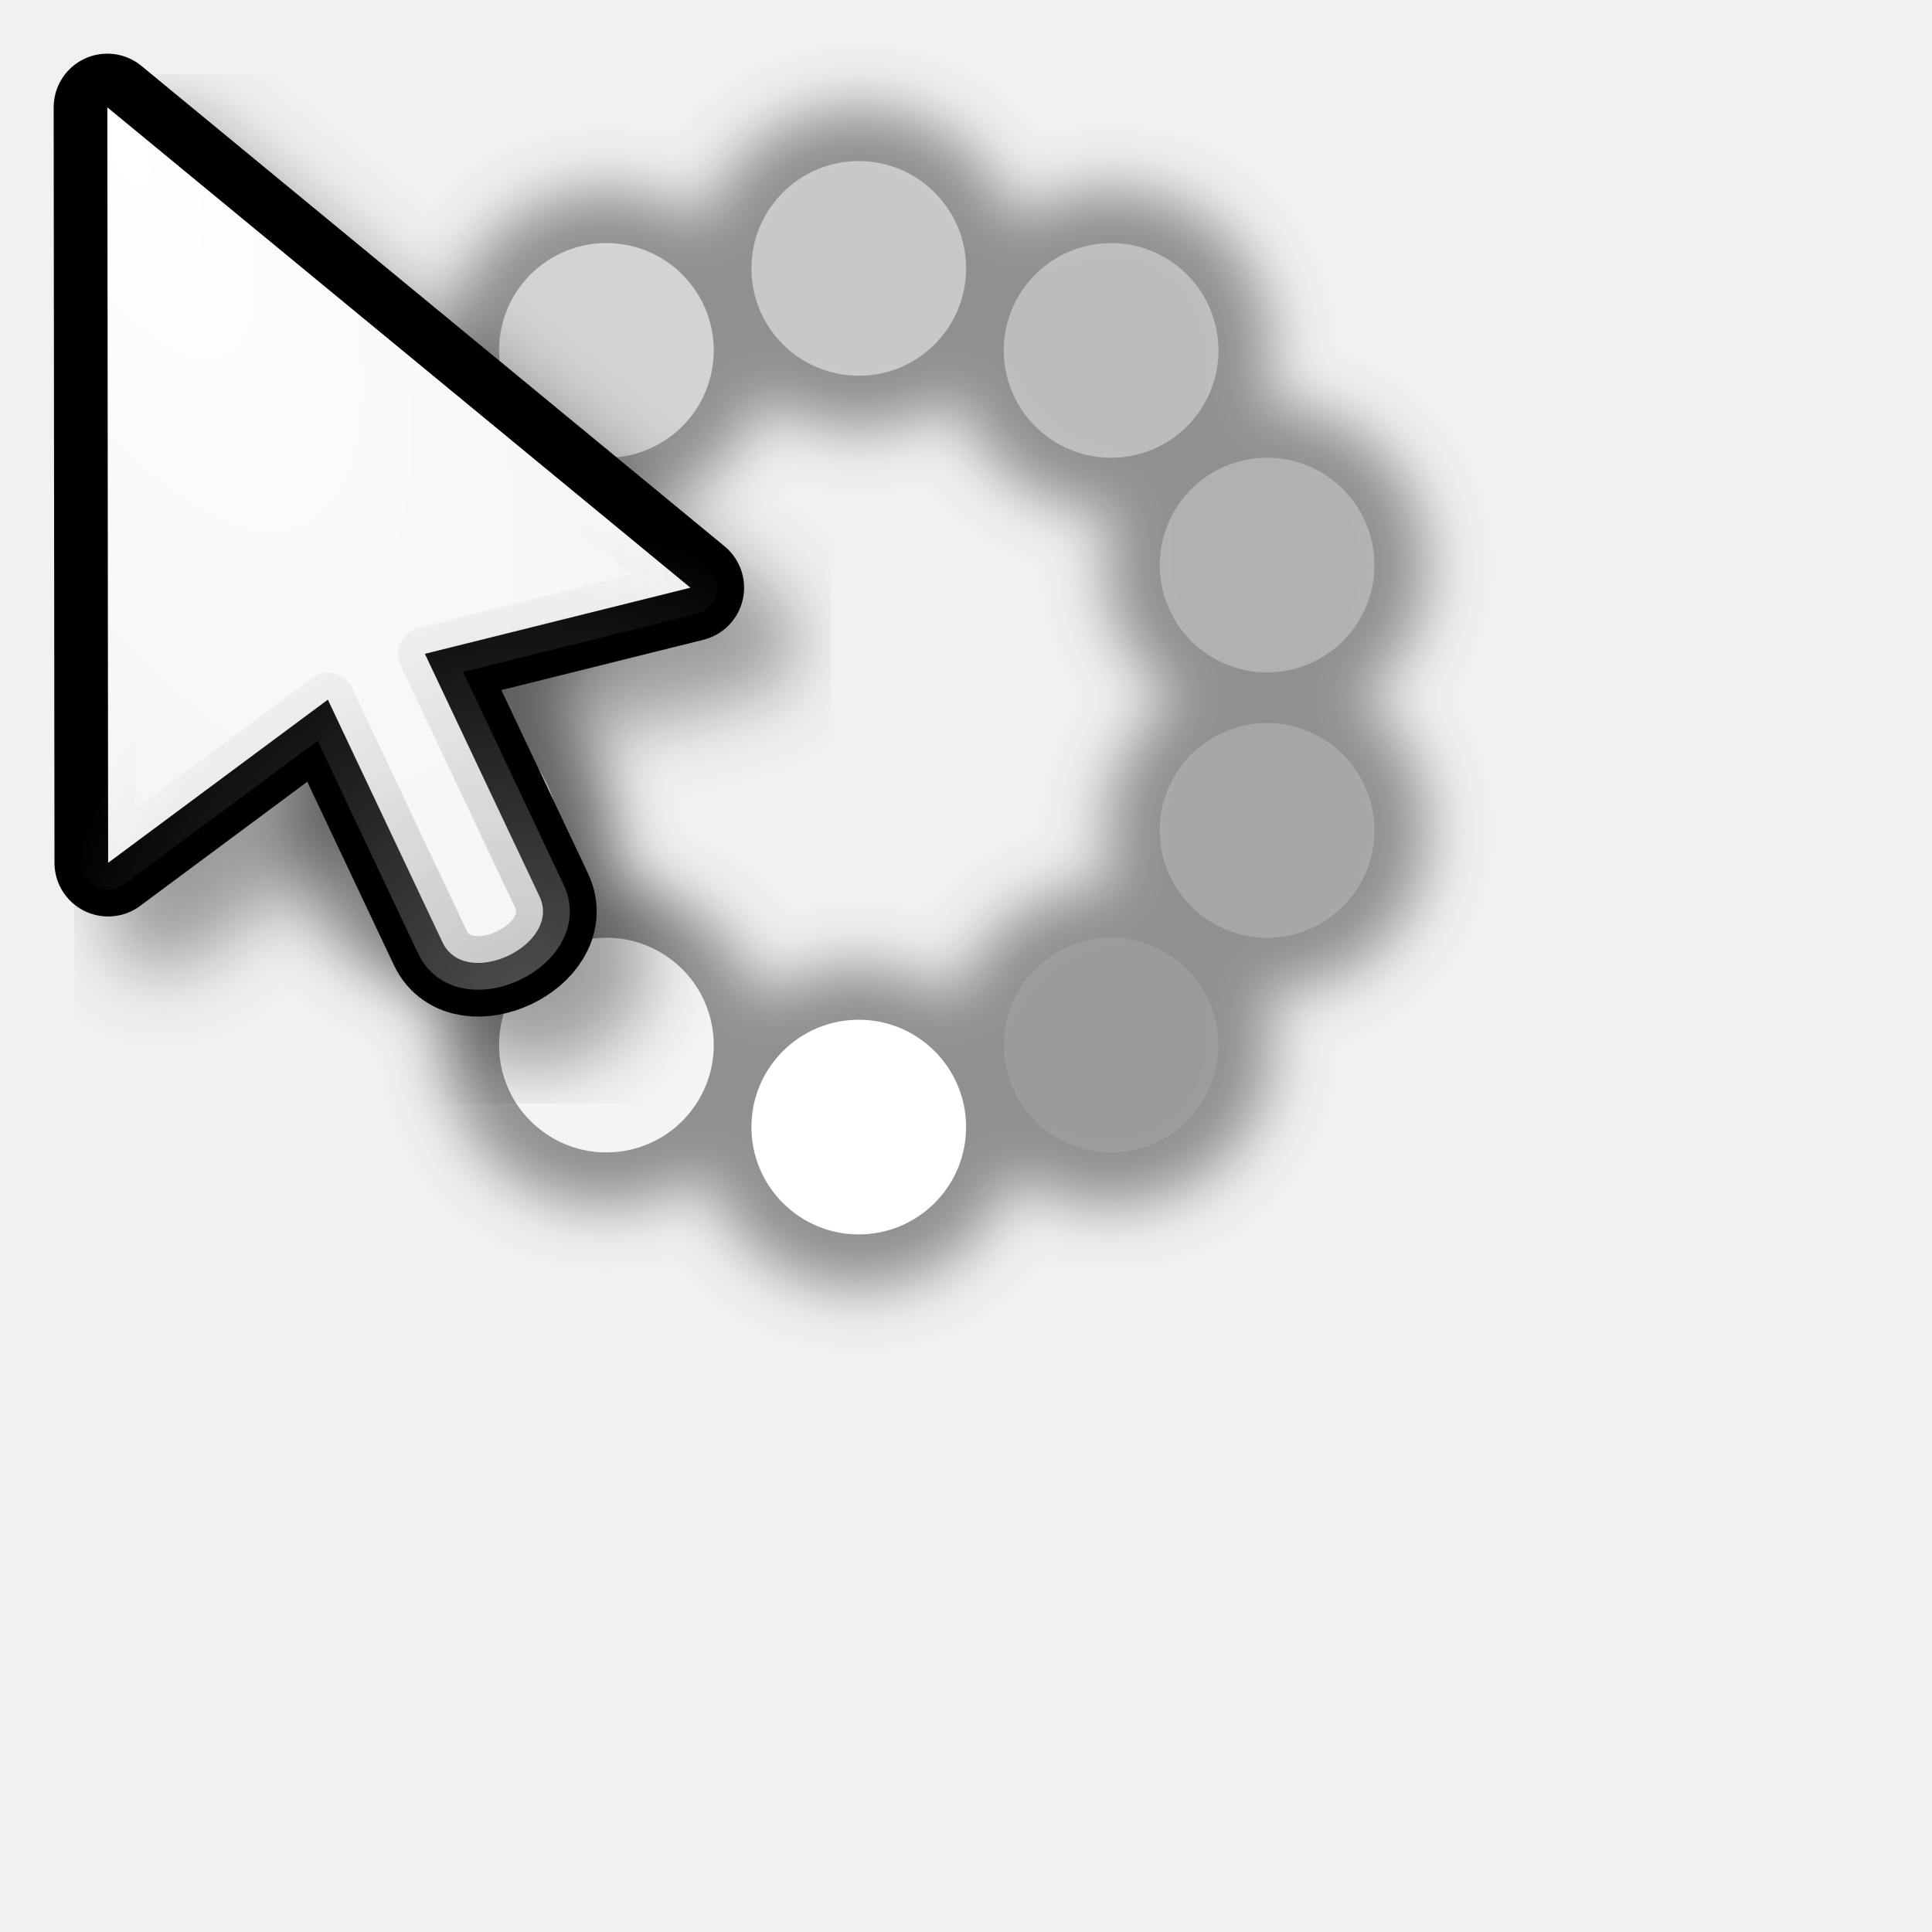
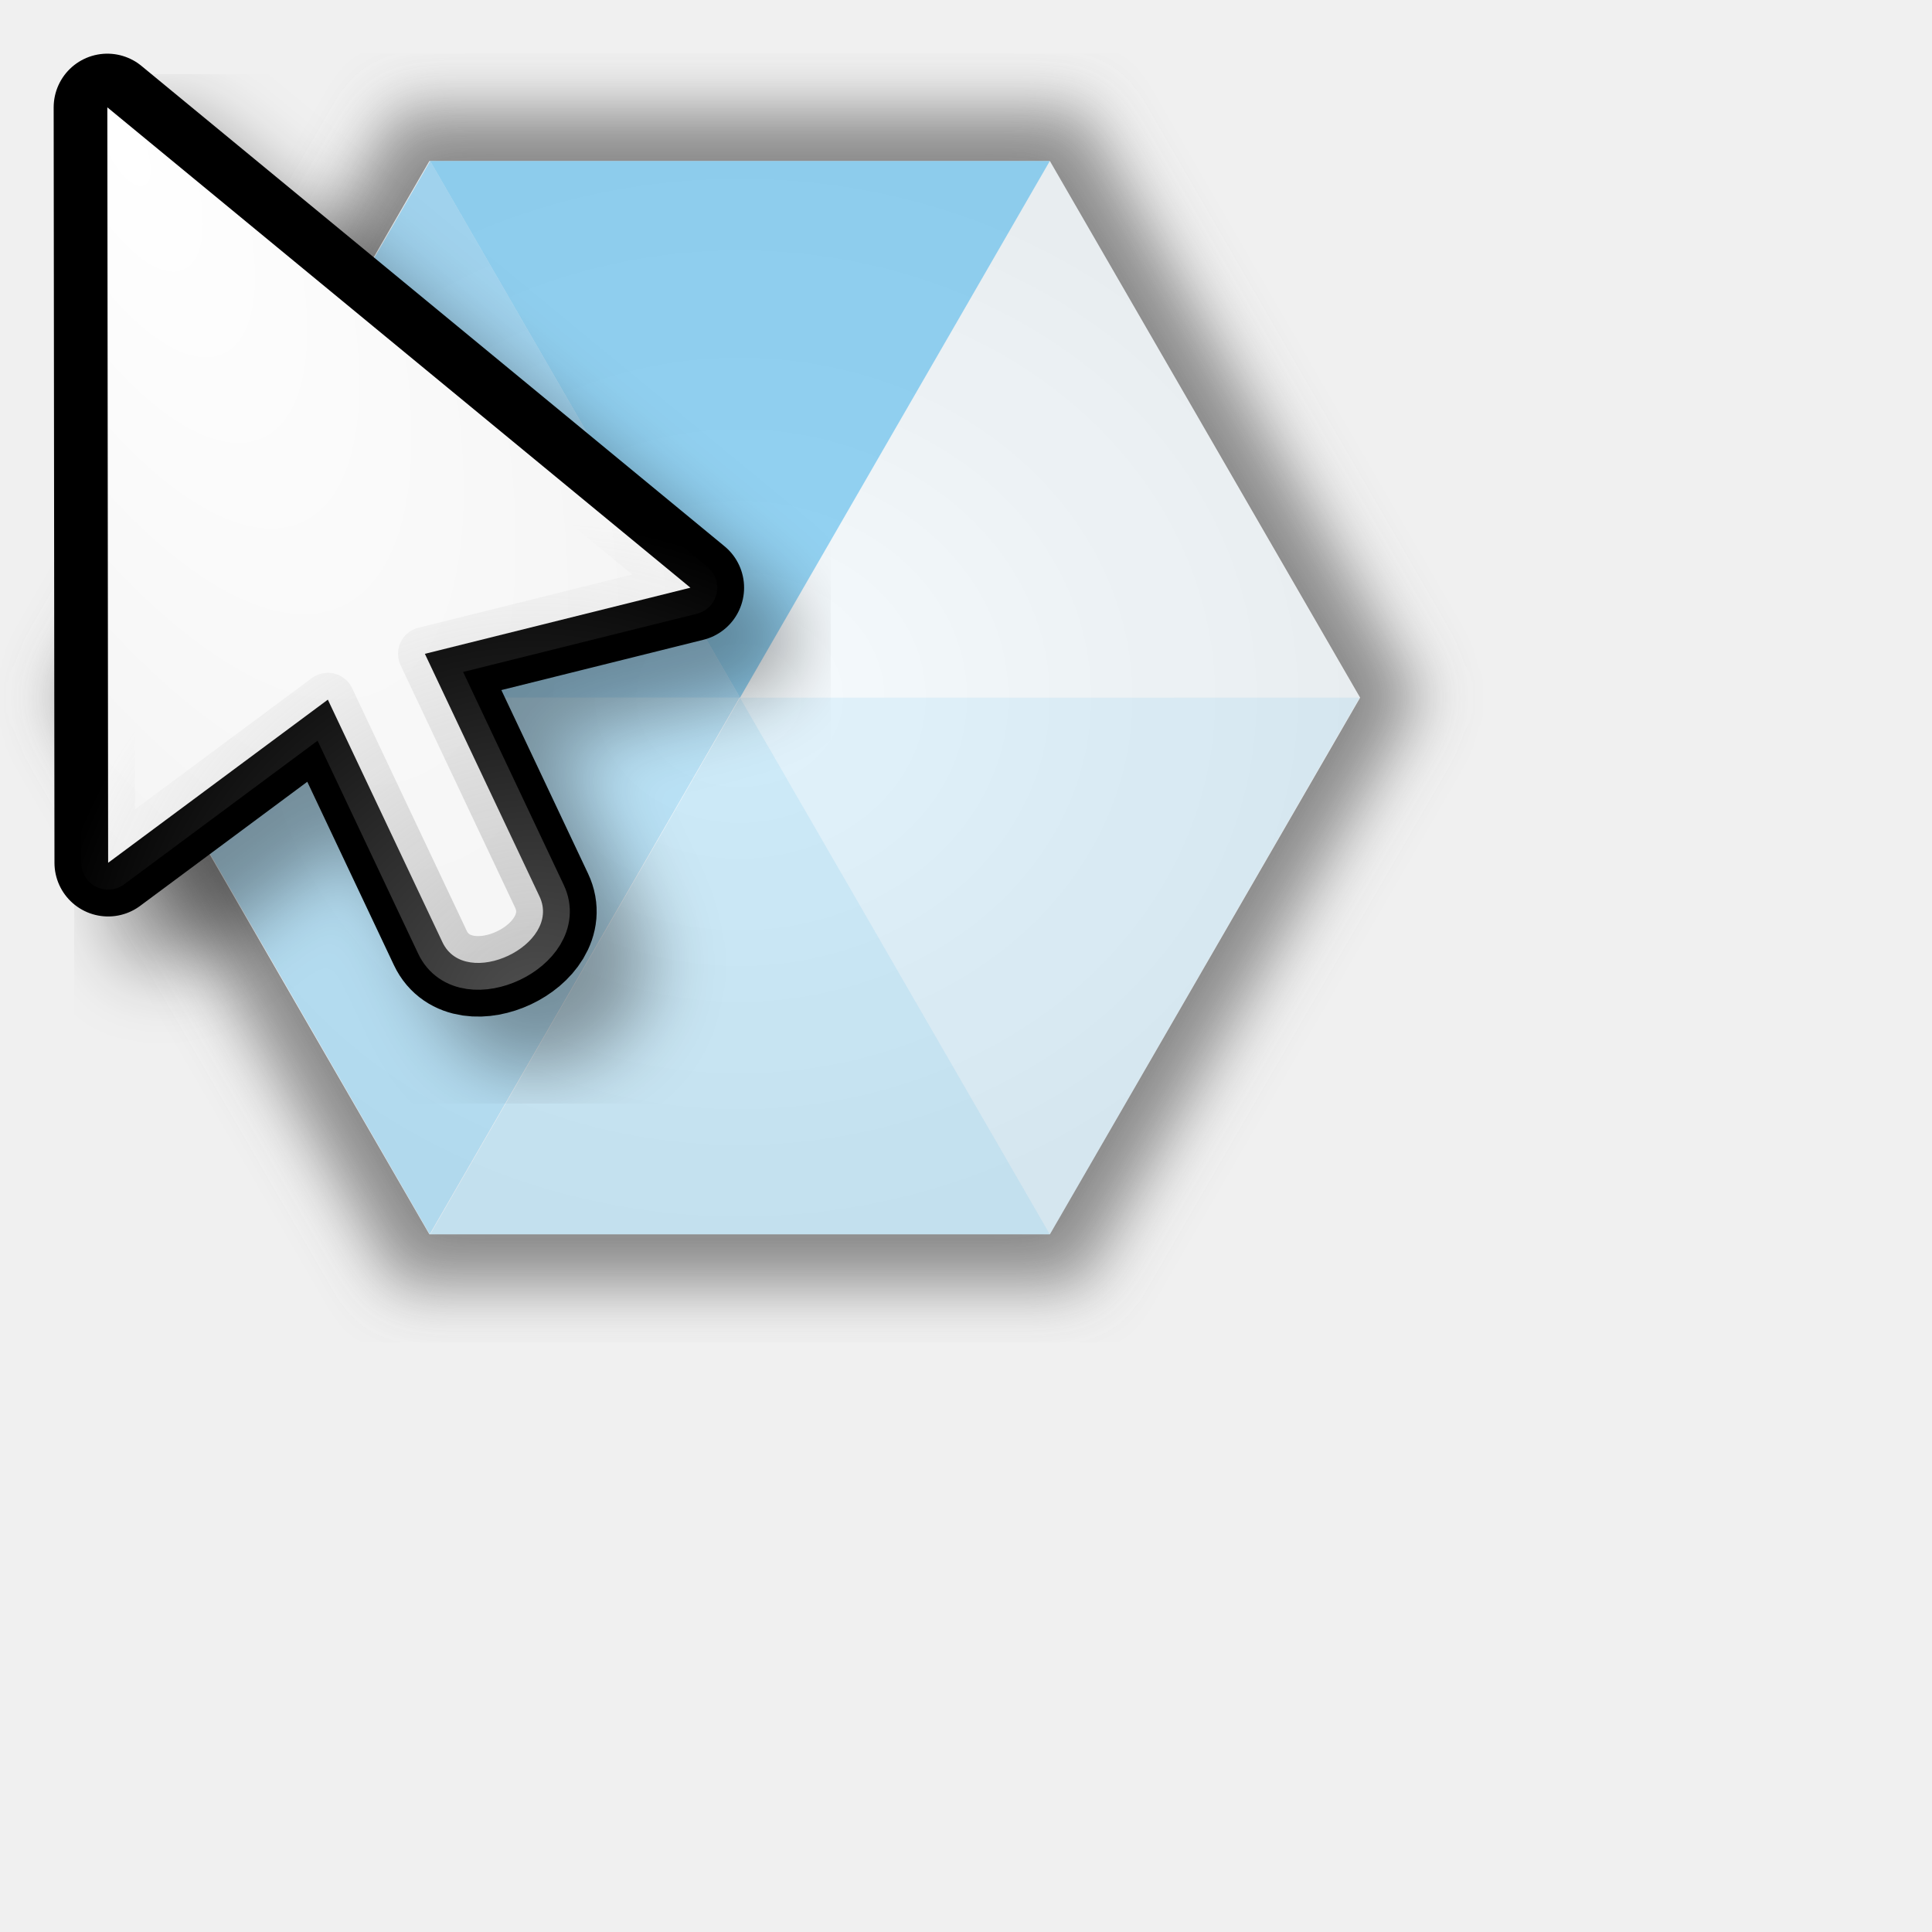
<svg xmlns="http://www.w3.org/2000/svg" xmlns:xlink="http://www.w3.org/1999/xlink" version="1.0" width="36" height="36" id="svg3315">
  <defs id="defs3317">
+     <linearGradient id="linearGradient27505">
+       <stop style="stop-color:#ffffff;stop-opacity:1;" offset="0" id="stop27507" />
+       <stop style="stop-color:#f0f0f0;stop-opacity:1;" offset="1" id="stop27509" />
+     </linearGradient>
    <linearGradient id="linearGradient8348">
      <stop style="stop-color:#ccdcdc;stop-opacity:0;" offset="0" id="stop8350" />
      <stop id="stop8358" offset="0.625" style="stop-color:#ffffff;stop-opacity:1;" />
      <stop id="stop8356" offset="0.781" style="stop-color:#ffffff;stop-opacity:0.196;" />
      <stop style="stop-color:#ffffff;stop-opacity:1;" offset="1" id="stop8352" />
    </linearGradient>
    <linearGradient id="linearGradient4818">
      <stop style="stop-color:#ff6700;stop-opacity:1;" offset="0" id="stop4820" />
      <stop style="stop-color:#69b6ff;stop-opacity:0;" offset="1" id="stop4822" />
    </linearGradient>
    <linearGradient id="linearGradient3815">
      <stop style="stop-color:#0000ff;stop-opacity:1;" offset="0" id="stop3817" />
      <stop style="stop-color:#0000ff;stop-opacity:0;" offset="1" id="stop3819" />
    </linearGradient>
    <linearGradient id="linearGradient3801">
      <stop style="stop-color:#00ff00;stop-opacity:1;" offset="0" id="stop3803" />
      <stop style="stop-color:#00ff00;stop-opacity:0;" offset="1" id="stop3805" />
    </linearGradient>
    <linearGradient id="linearGradient3787">
      <stop style="stop-color:#00ff00;stop-opacity:1;" offset="0" id="stop3789" />
      <stop style="stop-color:#ff0000;stop-opacity:0;" offset="1" id="stop3791" />
    </linearGradient>
    <linearGradient id="linearGradient3779">
      <stop style="stop-color:#000000;stop-opacity:1;" offset="0" id="stop3781" />
      <stop style="stop-color:#323232;stop-opacity:1;" offset="1" id="stop3783" />
    </linearGradient>
    <linearGradient id="linearGradient3772">
      <stop style="stop-color:#323232;stop-opacity:1;" offset="0" id="stop3774" />
      <stop style="stop-color:#000000;stop-opacity:1;" offset="1" id="stop3776" />
    </linearGradient>
    <radialGradient xlink:href="#linearGradient3772" id="radialGradient3778" cx="1.366" cy="0.773" fx="1.366" fy="0.773" r="4.674" gradientUnits="userSpaceOnUse" />
    <linearGradient xlink:href="#linearGradient3779" id="linearGradient3785" x1="22" y1="22" x2="3" y2="3" gradientUnits="userSpaceOnUse" />
    <filter id="filter3982" color-interpolation-filters="sRGB">
      <feGaussianBlur stdDeviation="0.54" id="feGaussianBlur3984" />
    </filter>
-     <radialGradient xlink:href="#linearGradient4458-7-3-61" id="radialGradient3300" gradientUnits="userSpaceOnUse" gradientTransform="matrix(-0.9076119,0.4198102,-1.270628,-2.747044,81.32816,53.96794)" cx="46.2" cy="27.07" fx="46.2" fy="27.07" r="4.13" />
-     <linearGradient id="linearGradient4458-7-3-61">
-       <stop style="stop-color:#323232;stop-opacity:1;" offset="0" id="stop4460-0-1-94" />
-       <stop style="stop-color:#000000;stop-opacity:1;" offset="1" id="stop4462-7-4-6" />
-     </linearGradient>
-     <radialGradient xlink:href="#linearGradient4846-9-9-34" id="radialGradient3297" gradientUnits="userSpaceOnUse" gradientTransform="matrix(0.8377957,-0.3875172,0.6297153,1.361418,-32.42861,-2.762413)" cx="36" cy="23.375" fx="36" fy="23.375" r="6.5" />
-     <linearGradient id="linearGradient4846-9-9-34">
-       <stop style="stop-color:#999999;stop-opacity:0.196;" offset="0" id="stop4848-4-9-7" />
-       <stop id="stop4854-7-0-5" offset="0.5" style="stop-color:#999999;stop-opacity:0;" />
-       <stop style="stop-color:#999999;stop-opacity:0.196;" offset="1" id="stop4856-0-6-5" />
-     </linearGradient>
-     <radialGradient r="6.5" fy="23.375" fx="36" cy="23.375" cx="36" gradientTransform="matrix(0.8377957,-0.3875172,0.6297153,1.361418,-32.42861,-2.762413)" gradientUnits="userSpaceOnUse" id="radialGradient5025" xlink:href="#linearGradient4846-9-9-34" />
-     <radialGradient r="6.5" fy="23.375" fx="36" cy="23.375" cx="36" gradientTransform="matrix(0.8377957,-0.3875172,0.6297153,1.361418,-35.42861,-4.762414)" gradientUnits="userSpaceOnUse" id="radialGradient3297-818" xlink:href="#linearGradient4846-9-9-34-642" />
-     <linearGradient id="linearGradient4846-9-9-34-642">
-       <stop id="stop4420" offset="0" style="stop-color:#787878;stop-opacity:0.059;" />
-       <stop style="stop-color:#787878;stop-opacity:0.255;" offset="0.5" id="stop4422" />
-       <stop id="stop4424" offset="1" style="stop-color:#969696;stop-opacity:0.157;" />
-     </linearGradient>
-     <linearGradient xlink:href="#linearGradient5966" id="linearGradient5972" x1="2" y1="-3" x2="10" y2="14" gradientUnits="userSpaceOnUse" />
-     <linearGradient id="linearGradient5966">
-       <stop style="stop-color:#ffffff;stop-opacity:1;" offset="0" id="stop5968" />
-       <stop style="stop-color:#d7d7d7;stop-opacity:1;" offset="1" id="stop5970" />
-     </linearGradient>
-     <radialGradient xlink:href="#linearGradient4458-7-6-5" id="radialGradient6065" gradientUnits="userSpaceOnUse" gradientTransform="matrix(-1.426794,0.6582382,-2.079424,-4.507351,124.2089,88.60451)" cx="46.2" cy="27.07" fx="46.2" fy="27.07" r="4.13" />
-     <linearGradient id="linearGradient4458-7-6-5">
-       <stop style="stop-color:#ffffff;stop-opacity:1;" offset="0" id="stop4460-0-1-1" />
-       <stop style="stop-color:#d7d7d7;stop-opacity:1;" offset="1" id="stop4462-7-8-6" />
-     </linearGradient>
-     <radialGradient xlink:href="#linearGradient4458-7-6-5-4" id="radialGradient6065-1" gradientUnits="userSpaceOnUse" gradientTransform="matrix(-1.426794,0.6582382,-2.079424,-4.507351,124.2089,88.60451)" cx="46.2" cy="27.07" fx="46.2" fy="27.07" r="4.13" />
-     <linearGradient id="linearGradient4458-7-6-5-4">
-       <stop style="stop-color:#ffffff;stop-opacity:1;" offset="0" id="stop4460-0-1-1-3" />
-       <stop style="stop-color:#d7d7d7;stop-opacity:1;" offset="1" id="stop4462-7-8-6-6" />
-     </linearGradient>
-     <radialGradient xlink:href="#linearGradient4458-7-6-5-44" id="radialGradient6065-15" gradientUnits="userSpaceOnUse" gradientTransform="matrix(-1.426794,0.6582382,-2.079424,-4.507351,124.2089,88.60451)" cx="46.2" cy="27.07" fx="46.2" fy="27.07" r="4.13" />
-     <linearGradient id="linearGradient4458-7-6-5-44">
-       <stop style="stop-color:#ffffff;stop-opacity:1;" offset="0" id="stop4460-0-1-1-9" />
-       <stop style="stop-color:#d7d7d7;stop-opacity:1;" offset="1" id="stop4462-7-8-6-7" />
-     </linearGradient>
-     <linearGradient xlink:href="#linearGradient4111" id="linearGradient4117" x1="4" y1="2" x2="2" y2="-3" gradientUnits="userSpaceOnUse" />
-     <linearGradient id="linearGradient4111">
-       <stop style="stop-color:#a5a5a5;stop-opacity:1;" offset="0" id="stop4113" />
-       <stop style="stop-color:#ffffff;stop-opacity:1;" offset="1" id="stop4115" />
-     </linearGradient>
-     <linearGradient y2="-3" x2="2" y1="2" x1="4" gradientUnits="userSpaceOnUse" id="linearGradient11375" xlink:href="#linearGradient4111" />
-     <radialGradient xlink:href="#linearGradient4458-7-6-5-7" id="radialGradient6065-5" gradientUnits="userSpaceOnUse" gradientTransform="matrix(-1.426794,0.6582382,-2.079424,-4.507351,124.2089,88.60451)" cx="46.2" cy="27.07" fx="46.2" fy="27.07" r="4.13" />
-     <linearGradient id="linearGradient4458-7-6-5-7">
-       <stop style="stop-color:#ffffff;stop-opacity:1;" offset="0" id="stop4460-0-1-1-34" />
-       <stop style="stop-color:#d7d7d7;stop-opacity:1;" offset="1" id="stop4462-7-8-6-3" />
-     </linearGradient>
-     <linearGradient xlink:href="#linearGradient4111-1" id="linearGradient4117-1" x1="4" y1="2" x2="2" y2="-3" gradientUnits="userSpaceOnUse" />
-     <linearGradient id="linearGradient4111-1">
-       <stop style="stop-color:#878787;stop-opacity:1;" offset="0" id="stop4113-4" />
-       <stop style="stop-color:#ffffff;stop-opacity:1;" offset="1" id="stop4115-0" />
-     </linearGradient>
-     <linearGradient y2="-3" x2="2" y1="2" x1="4" gradientUnits="userSpaceOnUse" id="linearGradient9307" xlink:href="#linearGradient4111-1" />
-     <radialGradient xlink:href="#linearGradient4458-7-6-5-5" id="radialGradient6065-9" gradientUnits="userSpaceOnUse" gradientTransform="matrix(-1.426794,0.6582382,-2.079424,-4.507351,124.2089,88.60451)" cx="46.2" cy="27.07" fx="46.2" fy="27.07" r="4.13" />
-     <linearGradient id="linearGradient4458-7-6-5-5">
-       <stop style="stop-color:#ffffff;stop-opacity:1;" offset="0" id="stop4460-0-1-1-6" />
-       <stop style="stop-color:#d7d7d7;stop-opacity:1;" offset="1" id="stop4462-7-8-6-36" />
-     </linearGradient>
-     <radialGradient xlink:href="#linearGradient4277" id="radialGradient4283" cx="1.252" cy="-6.678" fx="1.252" fy="-6.678" r="5.497" gradientTransform="matrix(0.7276783,0,0,0.7276784,1.089287,1.859238)" gradientUnits="userSpaceOnUse" />
-     <linearGradient id="linearGradient4277">
-       <stop style="stop-color:#ffffff;stop-opacity:0.196;" offset="0" id="stop4279" />
-       <stop style="stop-color:#ffffff;stop-opacity:0;" offset="1" id="stop4281" />
-     </linearGradient>
-     <radialGradient xlink:href="#linearGradient4277" id="radialGradient4287" gradientUnits="userSpaceOnUse" gradientTransform="matrix(0.7276783,0,0,0.7276784,1.089287,1.859238)" cx="1.264" cy="12.998" fx="1.264" fy="12.998" r="5.497" />
-     <linearGradient id="linearGradient10980">
-       <stop style="stop-color:#ffffff;stop-opacity:0.196;" offset="0" id="stop10982" />
-       <stop style="stop-color:#ffffff;stop-opacity:0;" offset="1" id="stop10984" />
-     </linearGradient>
-     <radialGradient xlink:href="#linearGradient4277" id="radialGradient4291" gradientUnits="userSpaceOnUse" gradientTransform="matrix(0.7276783,0,0,0.7276784,1.089287,1.859237)" cx="14.985" cy="6.655" fx="14.985" fy="6.655" r="5.497" />
-     <linearGradient id="linearGradient10987">
-       <stop style="stop-color:#ffffff;stop-opacity:0.196;" offset="0" id="stop10989" />
-       <stop style="stop-color:#ffffff;stop-opacity:0;" offset="1" id="stop10991" />
-     </linearGradient>
-     <radialGradient r="5.497" fy="6.655" fx="14.985" cy="6.655" cx="14.985" gradientTransform="matrix(0.7276783,0,0,0.7276784,1.089287,1.859237)" gradientUnits="userSpaceOnUse" id="radialGradient11002" xlink:href="#linearGradient4277" />
-     <radialGradient xlink:href="#linearGradient4458-7-6-5-0" id="radialGradient6065-7" gradientUnits="userSpaceOnUse" gradientTransform="matrix(-1.426794,0.6582382,-2.079424,-4.507351,124.2089,88.60451)" cx="46.2" cy="27.07" fx="46.2" fy="27.07" r="4.13" />
-     <linearGradient id="linearGradient4458-7-6-5-0">
-       <stop style="stop-color:#ffffff;stop-opacity:1;" offset="0" id="stop4460-0-1-1-1" />
-       <stop style="stop-color:#d7d7d7;stop-opacity:1;" offset="1" id="stop4462-7-8-6-1" />
-     </linearGradient>
-     <radialGradient xlink:href="#linearGradient4277-7" id="radialGradient4283-2" cx="1.252" cy="-6.678" fx="1.252" fy="-6.678" r="5.497" gradientTransform="matrix(0.7276783,0,0,0.7276784,1.089287,1.859238)" gradientUnits="userSpaceOnUse" />
-     <linearGradient id="linearGradient4277-7">
-       <stop style="stop-color:#ffffff;stop-opacity:0.196;" offset="0" id="stop4279-2" />
-       <stop style="stop-color:#ffffff;stop-opacity:0;" offset="1" id="stop4281-0" />
-     </linearGradient>
-     <radialGradient xlink:href="#linearGradient4277-7" id="radialGradient4287-1" gradientUnits="userSpaceOnUse" gradientTransform="matrix(0.7276783,0,0,0.7276784,1.089287,1.859238)" cx="1.264" cy="12.998" fx="1.264" fy="12.998" r="5.497" />
-     <linearGradient id="linearGradient21841">
-       <stop style="stop-color:#ffffff;stop-opacity:0.196;" offset="0" id="stop21843" />
-       <stop style="stop-color:#ffffff;stop-opacity:0;" offset="1" id="stop21845" />
-     </linearGradient>
-     <radialGradient xlink:href="#linearGradient4277-7" id="radialGradient4291-8" gradientUnits="userSpaceOnUse" gradientTransform="matrix(0.7276783,0,0,0.7276784,1.089287,1.859237)" cx="14.985" cy="6.655" fx="14.985" fy="6.655" r="5.497" />
-     <linearGradient id="linearGradient21848">
-       <stop style="stop-color:#ffffff;stop-opacity:0.196;" offset="0" id="stop21850" />
-       <stop style="stop-color:#ffffff;stop-opacity:0;" offset="1" id="stop21852" />
-     </linearGradient>
-     <radialGradient r="5.497" fy="6.655" fx="14.985" cy="6.655" cx="14.985" gradientTransform="matrix(0.7276783,0,0,0.7276784,1.089287,1.859237)" gradientUnits="userSpaceOnUse" id="radialGradient21863" xlink:href="#linearGradient4277-7" />
-     <radialGradient xlink:href="#linearGradient4458-7-6-5-3" id="radialGradient6065-4" gradientUnits="userSpaceOnUse" gradientTransform="matrix(-1.426794,0.6582382,-2.079424,-4.507351,124.2089,88.60451)" cx="46.2" cy="27.07" fx="46.2" fy="27.07" r="4.13" />
-     <linearGradient id="linearGradient4458-7-6-5-3">
-       <stop style="stop-color:#ffffff;stop-opacity:1;" offset="0" id="stop4460-0-1-1-18" />
-       <stop style="stop-color:#d7d7d7;stop-opacity:1;" offset="1" id="stop4462-7-8-6-2" />
-     </linearGradient>
-     <radialGradient r="4.13" fy="27.07" fx="46.2" cy="27.07" cx="46.2" gradientTransform="matrix(-1.426794,0.6582382,-2.079424,-4.507351,124.2089,88.60451)" gradientUnits="userSpaceOnUse" id="radialGradient9947" xlink:href="#linearGradient4458-7-6-5-3" />
-     <radialGradient xlink:href="#linearGradient4458-7-6-5-9" id="radialGradient6065-59" gradientUnits="userSpaceOnUse" gradientTransform="matrix(-1.426794,0.6582382,-2.079424,-4.507351,124.2089,88.60451)" cx="46.2" cy="27.07" fx="46.2" fy="27.07" r="4.13" />
-     <linearGradient id="linearGradient4458-7-6-5-9">
-       <stop style="stop-color:#ffffff;stop-opacity:1;" offset="0" id="stop4460-0-1-1-96" />
-       <stop style="stop-color:#d7d7d7;stop-opacity:1;" offset="1" id="stop4462-7-8-6-78" />
-     </linearGradient>
-     <radialGradient xlink:href="#linearGradient4458-7-6-1" id="radialGradient10895" gradientUnits="userSpaceOnUse" gradientTransform="matrix(-1.957168,0.7495109,-1.859673,-4.85609,99.0705,50.43175)" cx="34.989" cy="15.375" fx="34.989" fy="15.375" r="5" />
-     <linearGradient id="linearGradient4458-7-6-1">
-       <stop style="stop-color:#ffffff;stop-opacity:1;" offset="0" id="stop4460-0-1-3" />
-       <stop style="stop-color:#f0f0f0;stop-opacity:1;" offset="1" id="stop4462-7-8-91" />
-     </linearGradient>
-     <linearGradient xlink:href="#linearGradient9327-6" id="linearGradient10892" gradientUnits="userSpaceOnUse" gradientTransform="matrix(0.9338635,-0.3576296,0.3576296,0.9338635,-34.96836,3.303123)" x1="35" y1="30" x2="35" y2="12.004" />
-     <linearGradient id="linearGradient9327-6">
-       <stop style="stop-color:#969696;stop-opacity:0.569;" offset="0" id="stop9329-8" />
-       <stop style="stop-color:#969696;stop-opacity:0.196;" offset="1" id="stop9331-7" />
-     </linearGradient>
-     <linearGradient y2="12.004" x2="35" y1="30" x1="35" gradientTransform="matrix(0.9338635,-0.3576296,0.3576296,0.9338635,-34.96836,3.303123)" gradientUnits="userSpaceOnUse" id="linearGradient15550" xlink:href="#linearGradient9327-6" />
-     <radialGradient xlink:href="#linearGradient4458-7-6-95" id="radialGradient6078" gradientUnits="userSpaceOnUse" gradientTransform="matrix(-1.933308,0.8090682,-2.007446,-4.796891,99.5075,46.43775)" cx="34.989" cy="15.375" fx="34.989" fy="15.375" r="5" />
-     <linearGradient id="linearGradient4458-7-6-95">
-       <stop style="stop-color:#ffffff;stop-opacity:1;" offset="0" id="stop4460-0-1-6" />
-       <stop style="stop-color:#f0f0f0;stop-opacity:1;" offset="1" id="stop4462-7-8-44" />
-     </linearGradient>
-     <radialGradient xlink:href="#linearGradient4458-7-6-54" id="radialGradient9315" cx="34.989" cy="15.375" fx="34.989" fy="15.375" r="5" gradientTransform="matrix(-1.955863,0.75291,-1.868107,-4.852852,98.15851,49.26151)" gradientUnits="userSpaceOnUse" />
-     <linearGradient id="linearGradient4458-7-6-54">
-       <stop style="stop-color:#ffffff;stop-opacity:1;" offset="0" id="stop4460-0-1-37" />
-       <stop style="stop-color:#f0f0f0;stop-opacity:1;" offset="1" id="stop4462-7-8-93" />
-     </linearGradient>
-     <radialGradient xlink:href="#linearGradient4458-7-6-66" id="radialGradient11928" gradientUnits="userSpaceOnUse" gradientTransform="matrix(-1.901309,0.8816448,-2.187522,-4.717494,101.1563,42.6777)" cx="34.989" cy="15.375" fx="34.989" fy="15.375" r="5" />
-     <linearGradient id="linearGradient4458-7-6-66">
-       <stop style="stop-color:#ffffff;stop-opacity:1;" offset="0" id="stop4460-0-1-9" />
-       <stop style="stop-color:#f0f0f0;stop-opacity:1;" offset="1" id="stop4462-7-8-98" />
-     </linearGradient>
-     <radialGradient xlink:href="#linearGradient4458-7-6-66-9" id="radialGradient11928-2" gradientUnits="userSpaceOnUse" gradientTransform="matrix(-1.901309,0.8816448,-2.187522,-4.717494,101.1563,42.6777)" cx="34.989" cy="15.375" fx="34.989" fy="15.375" r="5" />
-     <linearGradient id="linearGradient4458-7-6-66-9">
-       <stop style="stop-color:#ffffff;stop-opacity:1;" offset="0" id="stop4460-0-1-9-7" />
-       <stop style="stop-color:#f0f0f0;stop-opacity:1;" offset="1" id="stop4462-7-8-98-0" />
-     </linearGradient>
-     <radialGradient r="5" fy="15.375" fx="34.989" cy="15.375" cx="34.989" gradientTransform="matrix(-1.901309,0.8816448,-2.187522,-4.717494,101.1563,42.6777)" gradientUnits="userSpaceOnUse" id="radialGradient12499" xlink:href="#linearGradient4458-7-6-66-9" />
-     <radialGradient xlink:href="#linearGradient4458-7-6-45" id="radialGradient9315-0" cx="34.989" cy="15.375" fx="34.989" fy="15.375" r="5" gradientTransform="matrix(-1.902012,0.8801271,-2.183756,-4.719238,101.123,42.75762)" gradientUnits="userSpaceOnUse" />
-     <linearGradient id="linearGradient4458-7-6-45">
-       <stop style="stop-color:#ffffff;stop-opacity:1;" offset="0" id="stop4460-0-1-01" />
-       <stop style="stop-color:#f0f0f0;stop-opacity:1;" offset="1" id="stop4462-7-8-10" />
-     </linearGradient>
-     <linearGradient gradientTransform="matrix(0.9075458,-0.4199532,0.4199532,0.9075458,-20.02295,0.8111985)" xlink:href="#linearGradient10014" id="linearGradient10020" x1="10" y1="28" x2="10" y2="19" gradientUnits="userSpaceOnUse" />
-     <linearGradient id="linearGradient10014">
-       <stop style="stop-color:#969696;stop-opacity:0.745;" offset="0" id="stop10016" />
-       <stop style="stop-color:#969696;stop-opacity:0;" offset="1" id="stop10018" />
-     </linearGradient>
-     <linearGradient y2="19" x2="10" y1="28" x1="10" gradientTransform="matrix(0.9075458,-0.4199532,0.4199532,0.9075458,-20.02295,0.8111985)" gradientUnits="userSpaceOnUse" id="linearGradient18704" xlink:href="#linearGradient10014" />
-     <radialGradient xlink:href="#linearGradient4264" id="radialGradient4270" cx="1" cy="4.375" fx="1" fy="4.375" r="6.452" gradientTransform="matrix(-2.2695705e-8,1.084879,-1.084879,-2.2695705e-8,5.745829,0.9151214)" gradientUnits="userSpaceOnUse" />
-     <linearGradient id="linearGradient4264">
-       <stop style="stop-color:#ffffff;stop-opacity:1;" offset="0" id="stop4266" />
-       <stop style="stop-color:#ffffff;stop-opacity:0;" offset="1" id="stop4268" />
-     </linearGradient>
-     <radialGradient gradientUnits="userSpaceOnUse" gradientTransform="matrix(-1.902012,0.8801271,-2.183756,-4.719238,101.123,43.75762)" r="5" fy="15.375" fx="34.989" cy="15.375" cx="34.989" id="radialGradient9315-0-940" xlink:href="#linearGradient4458-7-6-45-764" />
-     <linearGradient id="linearGradient4458-7-6-45-764">
-       <stop id="stop3921" offset="0" style="stop-color:#000000;stop-opacity:1;" />
-       <stop id="stop3923" offset="1" style="stop-color:#323232;stop-opacity:1;" />
-     </linearGradient>
-     <radialGradient xlink:href="#linearGradient4238" id="radialGradient4246" gradientUnits="userSpaceOnUse" gradientTransform="matrix(-2.2695701e-8,1.084879,-1.084879,-2.2695701e-8,5.745829,0.9151214)" cx="1" cy="4.375" fx="1" fy="4.375" r="6.452" />
-     <linearGradient id="linearGradient4238">
-       <stop style="stop-color:#ffffff;stop-opacity:1;" offset="0" id="stop4240" />
-       <stop style="stop-color:#ffffff;stop-opacity:0;" offset="1" id="stop4242" />
-     </linearGradient>
-     <radialGradient xlink:href="#linearGradient4274" id="radialGradient4280" cx="7.214" cy="13.28" fx="7.214" fy="13.28" r="6.452" gradientTransform="matrix(0.6250655,-1.168948,1.159345,0.6199307,-11.9051,17.20058)" gradientUnits="userSpaceOnUse" />
-     <linearGradient id="linearGradient4274">
-       <stop style="stop-color:#8c8c8c;stop-opacity:1;" offset="0" id="stop4276" />
-       <stop style="stop-color:#8c8c8c;stop-opacity:0;" offset="1" id="stop4278" />
-     </linearGradient>
-     <radialGradient r="6.452" fy="13.28" fx="7.214" cy="13.28" cx="7.214" gradientTransform="matrix(0.6250655,-1.168948,1.159345,0.6199307,-11.9051,17.20058)" gradientUnits="userSpaceOnUse" id="radialGradient12895" xlink:href="#linearGradient4274" />
-     <radialGradient xlink:href="#linearGradient4264-8" id="radialGradient4273" gradientUnits="userSpaceOnUse" gradientTransform="matrix(-2.2695705e-8,1.084879,-1.084879,-2.2695705e-8,6.745829,0.9151214)" cx="1" cy="4.375" fx="1" fy="4.375" r="6.452" />
-     <linearGradient id="linearGradient4264-8">
-       <stop style="stop-color:#ffffff;stop-opacity:1;" offset="0" id="stop4266-1" />
-       <stop style="stop-color:#ffffff;stop-opacity:0;" offset="1" id="stop4268-1" />
-     </linearGradient>
-     <radialGradient xlink:href="#linearGradient4458-7-6-45-764-1" id="radialGradient4275" gradientUnits="userSpaceOnUse" gradientTransform="matrix(-1.902012,0.8801271,-2.183756,-4.719238,102.123,43.75762)" cx="34.989" cy="15.375" fx="34.989" fy="15.375" r="5" />
-     <linearGradient id="linearGradient4458-7-6-45-764-1">
-       <stop id="stop3921-8" offset="0" style="stop-color:#000000;stop-opacity:1;" />
-       <stop id="stop3923-6" offset="1" style="stop-color:#323232;stop-opacity:1;" />
-     </linearGradient>
-     <radialGradient xlink:href="#linearGradient4238-3" id="radialGradient4277" gradientUnits="userSpaceOnUse" gradientTransform="matrix(-2.2695701e-8,1.084879,-1.084879,-2.2695701e-8,6.745829,0.9151212)" cx="1" cy="4.375" fx="1" fy="4.375" r="6.452" />
-     <linearGradient id="linearGradient4238-3">
-       <stop style="stop-color:#ffffff;stop-opacity:1;" offset="0" id="stop4240-4" />
-       <stop style="stop-color:#ffffff;stop-opacity:0;" offset="1" id="stop4242-4" />
-     </linearGradient>
-     <radialGradient xlink:href="#linearGradient4274-6" id="radialGradient4279" gradientUnits="userSpaceOnUse" gradientTransform="matrix(0.6250655,-1.168948,1.159345,0.6199307,-10.9051,17.20058)" cx="7.214" cy="13.28" fx="7.214" fy="13.28" r="6.452" />
-     <linearGradient id="linearGradient4274-6">
-       <stop style="stop-color:#8c8c8c;stop-opacity:1;" offset="0" id="stop4276-4" />
-       <stop style="stop-color:#8c8c8c;stop-opacity:0;" offset="1" id="stop4278-4" />
-     </linearGradient>
-     <radialGradient xlink:href="#linearGradient4264-7" id="radialGradient4370" gradientUnits="userSpaceOnUse" gradientTransform="matrix(-2.2695705e-8,1.084879,-1.084879,-2.2695705e-8,9.745829,2.915122)" cx="1" cy="4.375" fx="1" fy="4.375" r="6.452" />
-     <linearGradient id="linearGradient4264-7">
-       <stop style="stop-color:#ffffff;stop-opacity:1;" offset="0" id="stop4266-8" />
-       <stop style="stop-color:#ffffff;stop-opacity:0;" offset="1" id="stop4268-5" />
-     </linearGradient>
-     <radialGradient xlink:href="#linearGradient4458-7-6-45-764-6" id="radialGradient4365" gradientUnits="userSpaceOnUse" gradientTransform="matrix(-1.902012,0.8801271,-2.183756,-4.719238,105.123,45.75762)" cx="34.989" cy="15.375" fx="34.989" fy="15.375" r="5" />
-     <linearGradient id="linearGradient4458-7-6-45-764-6">
-       <stop id="stop3921-0" offset="0" style="stop-color:#000000;stop-opacity:1;" />
-       <stop id="stop3923-9" offset="1" style="stop-color:#323232;stop-opacity:1;" />
-     </linearGradient>
-     <radialGradient xlink:href="#linearGradient4238-1" id="radialGradient4362" gradientUnits="userSpaceOnUse" gradientTransform="matrix(-2.2695701e-8,1.084879,-1.084879,-2.2695701e-8,9.745829,2.915121)" cx="1" cy="4.375" fx="1" fy="4.375" r="6.452" />
-     <linearGradient id="linearGradient4238-1">
-       <stop style="stop-color:#ffffff;stop-opacity:1;" offset="0" id="stop4240-8" />
-       <stop style="stop-color:#ffffff;stop-opacity:0;" offset="1" id="stop4242-9" />
-     </linearGradient>
-     <radialGradient xlink:href="#linearGradient4274-5" id="radialGradient4359" gradientUnits="userSpaceOnUse" gradientTransform="matrix(0.6250655,-1.168948,1.159345,0.6199307,-7.905104,19.20058)" cx="7.214" cy="13.28" fx="7.214" fy="13.28" r="6.452" />
-     <linearGradient id="linearGradient4274-5">
-       <stop style="stop-color:#8c8c8c;stop-opacity:1;" offset="0" id="stop4276-8" />
-       <stop style="stop-color:#8c8c8c;stop-opacity:0;" offset="1" id="stop4278-3" />
-     </linearGradient>
-     <radialGradient xlink:href="#linearGradient4264-5" id="radialGradient4370-8" gradientUnits="userSpaceOnUse" gradientTransform="matrix(-2.2695705e-8,1.084879,-1.084879,-2.2695705e-8,10.74583,2.915122)" cx="1" cy="4.375" fx="1" fy="4.375" r="6.452" />
-     <linearGradient id="linearGradient4264-5">
-       <stop style="stop-color:#ffffff;stop-opacity:1;" offset="0" id="stop4266-81" />
-       <stop style="stop-color:#ffffff;stop-opacity:0;" offset="1" id="stop4268-9" />
-     </linearGradient>
-     <radialGradient xlink:href="#linearGradient4458-7-6-45-764-0" id="radialGradient4365-7" gradientUnits="userSpaceOnUse" gradientTransform="matrix(-1.902012,0.8801271,-2.183756,-4.719238,106.123,45.75762)" cx="34.989" cy="15.375" fx="34.989" fy="15.375" r="5" />
-     <linearGradient id="linearGradient4458-7-6-45-764-0">
-       <stop id="stop3921-3" offset="0" style="stop-color:#000000;stop-opacity:1;" />
-       <stop id="stop3923-3" offset="1" style="stop-color:#323232;stop-opacity:1;" />
-     </linearGradient>
-     <radialGradient xlink:href="#linearGradient4238-8" id="radialGradient4362-8" gradientUnits="userSpaceOnUse" gradientTransform="matrix(-2.2695701e-8,1.084879,-1.084879,-2.2695701e-8,10.74583,2.915121)" cx="1" cy="4.375" fx="1" fy="4.375" r="6.452" />
-     <linearGradient id="linearGradient4238-8">
-       <stop style="stop-color:#ffffff;stop-opacity:1;" offset="0" id="stop4240-3" />
-       <stop style="stop-color:#ffffff;stop-opacity:0;" offset="1" id="stop4242-3" />
-     </linearGradient>
-     <radialGradient xlink:href="#linearGradient4274-0" id="radialGradient4359-6" gradientUnits="userSpaceOnUse" gradientTransform="matrix(0.6250655,-1.168948,1.159345,0.6199307,-6.905104,19.20058)" cx="7.214" cy="13.28" fx="7.214" fy="13.28" r="6.452" />
-     <linearGradient id="linearGradient4274-0">
-       <stop style="stop-color:#8c8c8c;stop-opacity:1;" offset="0" id="stop4276-1" />
-       <stop style="stop-color:#8c8c8c;stop-opacity:0;" offset="1" id="stop4278-2" />
-     </linearGradient>
-     <radialGradient xlink:href="#linearGradient4264-9" id="radialGradient4370-9" gradientUnits="userSpaceOnUse" gradientTransform="matrix(-2.2695705e-8,1.084879,-1.084879,-2.2695705e-8,10.74583,2.915122)" cx="1" cy="4.375" fx="1" fy="4.375" r="6.452" />
-     <linearGradient id="linearGradient4264-9">
-       <stop style="stop-color:#ffffff;stop-opacity:1;" offset="0" id="stop4266-6" />
-       <stop style="stop-color:#ffffff;stop-opacity:0;" offset="1" id="stop4268-0" />
-     </linearGradient>
-     <radialGradient xlink:href="#linearGradient4458-7-6-45-764-15" id="radialGradient4365-1" gradientUnits="userSpaceOnUse" gradientTransform="matrix(-1.902012,0.8801271,-2.183756,-4.719238,106.123,45.75762)" cx="34.989" cy="15.375" fx="34.989" fy="15.375" r="5" />
-     <linearGradient id="linearGradient4458-7-6-45-764-15">
-       <stop id="stop3921-1" offset="0" style="stop-color:#000000;stop-opacity:1;" />
-       <stop id="stop3923-8" offset="1" style="stop-color:#323232;stop-opacity:1;" />
-     </linearGradient>
-     <radialGradient xlink:href="#linearGradient4238-9" id="radialGradient4362-1" gradientUnits="userSpaceOnUse" gradientTransform="matrix(-2.2695701e-8,1.084879,-1.084879,-2.2695701e-8,10.74583,2.915121)" cx="1" cy="4.375" fx="1" fy="4.375" r="6.452" />
-     <linearGradient id="linearGradient4238-9">
-       <stop style="stop-color:#ffffff;stop-opacity:1;" offset="0" id="stop4240-1" />
-       <stop style="stop-color:#ffffff;stop-opacity:0;" offset="1" id="stop4242-36" />
-     </linearGradient>
-     <radialGradient xlink:href="#linearGradient4274-3" id="radialGradient4359-8" gradientUnits="userSpaceOnUse" gradientTransform="matrix(0.6250655,-1.168948,1.159345,0.6199307,-6.905104,19.20058)" cx="7.214" cy="13.28" fx="7.214" fy="13.28" r="6.452" />
-     <linearGradient id="linearGradient4274-3">
-       <stop style="stop-color:#8c8c8c;stop-opacity:1;" offset="0" id="stop4276-5" />
-       <stop style="stop-color:#8c8c8c;stop-opacity:0;" offset="1" id="stop4278-9" />
-     </linearGradient>
-     <linearGradient id="linearGradient4458-7-6-45-9">
-       <stop style="stop-color:#ffffff;stop-opacity:1;" offset="0" id="stop4460-0-1-01-04" />
-       <stop style="stop-color:#f0f0f0;stop-opacity:1;" offset="1" id="stop4462-7-8-10-50" />
-     </linearGradient>
-     <linearGradient y2="19" x2="10" y1="28" x1="10" gradientTransform="matrix(0.9075458,-0.4199532,0.4199532,0.9075458,-19.02295,1.811198)" gradientUnits="userSpaceOnUse" id="linearGradient104754" xlink:href="#linearGradient10014-83" />
-     <linearGradient id="linearGradient10014-83">
-       <stop style="stop-color:#969696;stop-opacity:0.745;" offset="0" id="stop10016-83" />
-       <stop style="stop-color:#969696;stop-opacity:0;" offset="1" id="stop10018-2" />
-     </linearGradient>
-     <linearGradient id="linearGradient4458-7-6-45-0">
-       <stop style="stop-color:#ffffff;stop-opacity:1;" offset="0" id="stop4460-0-1-01-5" />
-       <stop style="stop-color:#f0f0f0;stop-opacity:1;" offset="1" id="stop4462-7-8-10-1" />
-     </linearGradient>
-     <radialGradient xlink:href="#linearGradient10014-9" id="radialGradient109192" cx="9.803" cy="15.591" fx="9.803" fy="15.591" r="5.952" gradientTransform="matrix(8.7376275e-8,-1.730129,1.73013,8.7376295e-8,-16.67575,36.95995)" gradientUnits="userSpaceOnUse" />
-     <linearGradient id="linearGradient10014-9">
-       <stop style="stop-color:#969696;stop-opacity:0.745;" offset="0" id="stop10016-5" />
-       <stop style="stop-color:#969696;stop-opacity:0;" offset="1" id="stop10018-21" />
-     </linearGradient>
+     <filter id="filter27501">
+       <feGaussianBlur stdDeviation="0.539" id="feGaussianBlur27503" />
+     </filter>
+     <radialGradient xlink:href="#linearGradient27505" id="radialGradient27511" cx="13.781" cy="13" fx="13.781" fy="13" r="11.562" gradientTransform="matrix(1,0,0,0.8648649,0,1.756757)" gradientUnits="userSpaceOnUse" />
+     <radialGradient xlink:href="#linearGradient27505" id="radialGradient27525" gradientUnits="userSpaceOnUse" gradientTransform="matrix(-1,0,0,-0.8648649,27.5625,24.24324)" cx="13.781" cy="13" fx="13.781" fy="13" r="11.562" />
    <filter color-interpolation-filters="sRGB" id="filter125846" x="-0.148" width="1.296" y="-0.101" height="1.202">
      <feGaussianBlur stdDeviation="0.67" id="feGaussianBlur125848" />
    </filter>
    <radialGradient xlink:href="#linearGradient4458-7-6-51" id="radialGradient9315-9" cx="34.989" cy="15.182" fx="34.989" fy="15.182" r="5" gradientTransform="matrix(-1.894902,0.8953305,-2.221478,-4.701599,102.3409,42.71473)" gradientUnits="userSpaceOnUse" />
    <linearGradient id="linearGradient4458-7-6-51">
      <stop style="stop-color:#ffffff;stop-opacity:1;" offset="0" id="stop4460-0-1-05" />
      <stop style="stop-color:#f0f0f0;stop-opacity:1;" offset="1" id="stop4462-7-8-14" />
    </linearGradient>
    <radialGradient xlink:href="#linearGradient11819" id="radialGradient125334" gradientUnits="userSpaceOnUse" gradientTransform="matrix(1.368049,0.3745334,-0.3745334,1.368049,-6.765578,-21.86814)" cx="19" cy="24.627" fx="19" fy="24.627" r="6.5" />
    <linearGradient id="linearGradient11819">
      <stop id="stop11821" offset="0" style="stop-color:#969696;stop-opacity:0.745;" />
      <stop id="stop11823" offset="1" style="stop-color:#969696;stop-opacity:0;" />
    </linearGradient>
-     <radialGradient r="6.5" fy="24.627" fx="19" cy="24.627" cx="19" gradientTransform="matrix(1.368049,0.3745334,-0.3745334,1.368049,-6.765578,-21.86814)" gradientUnits="userSpaceOnUse" id="radialGradient125903" xlink:href="#linearGradient11819" />
+     <radialGradient r="6.5" fy="24.627" fx="19" cy="24.627" cx="19" gradientTransform="matrix(1.368049,0.3745334,-0.3745334,1.368049,-6.765578,-21.86814)" gradientUnits="userSpaceOnUse" id="radialGradient32390" xlink:href="#linearGradient11819" />
  </defs>
-   <g id="g3879" transform="matrix(-1,0,0,-1,9.001826,23.00147)">
+   <g id="g3879" transform="translate(27.1282,-41.72782)">
    <path style="opacity:0.4;fill:#000000;fill-opacity:1;fill-rule:nonzero;stroke:none;filter:url(#filter3982)" d="M 12,1 C 10.643,1 9.527,1.92 9.156,3.156 8.397,2.564 7.36,2.368 6.375,2.688 4.799,3.199 3.926,4.893 4.438,6.469 4.445,6.491 4.461,6.509 4.469,6.531 3.517,6.509 2.571,6.922 1.969,7.75 0.995,9.09 1.285,10.995 2.625,11.969 2.644,11.983 2.668,11.987 2.688,12 c -0.786,0.541 -1.281,1.442 -1.281,2.469 0,1.657 1.343,3 3,3 0.022,0 0.041,4.53e-4 0.062,0 -0.316,0.899 -0.196,1.952 0.406,2.781 0.974,1.34 2.847,1.63 4.188,0.656 0.025,-0.018 0.038,-0.044 0.062,-0.062 0.272,0.913 0.962,1.683 1.938,2 1.576,0.512 3.269,-0.33 3.781,-1.906 0.01,-0.032 0.022,-0.062 0.031,-0.094 0.757,0.58 1.774,0.786 2.75,0.469 1.576,-0.512 2.449,-2.205 1.938,-3.781 -0.007,-0.022 -0.024,-0.04 -0.031,-0.062 0.952,0.022 1.898,-0.39 2.5,-1.219 C 23.005,14.91 22.715,13.005 21.375,12.031 21.356,12.017 21.332,12.014 21.312,12 c 0.778,-0.542 1.281,-1.449 1.281,-2.469 0,-1.657 -1.343,-3 -3,-3 -0.022,0 -0.041,-4.527e-4 -0.062,0 C 19.847,5.633 19.727,4.579 19.125,3.75 18.516,2.912 17.556,2.498 16.594,2.531 16.016,2.551 15.44,2.729 14.938,3.094 14.906,3.116 14.874,3.133 14.844,3.156 14.473,1.92 13.357,1 12,1 z M 10.188,6.375 C 10.692,6.761 11.315,7 12,7 c 0.693,0 1.336,-0.23 1.844,-0.625 0.095,0.313 0.235,0.627 0.438,0.906 0.602,0.829 1.548,1.273 2.5,1.25 -0.114,0.316 -0.188,0.644 -0.188,1 0,1.036 0.514,1.961 1.312,2.5 -0.266,0.186 -0.517,0.41 -0.719,0.688 -0.609,0.838 -0.735,1.876 -0.406,2.781 -0.33,-0.006 -0.668,0.017 -1,0.125 -0.975,0.317 -1.697,1.087 -1.969,2 -0.258,-0.196 -0.549,-0.363 -0.875,-0.469 -0.985,-0.32 -2.022,-0.124 -2.781,0.469 -0.095,-0.313 -0.235,-0.627 -0.438,-0.906 -0.602,-0.829 -1.548,-1.273 -2.5,-1.25 0.114,-0.316 0.188,-0.644 0.188,-1 C 7.406,13.433 6.861,12.539 6.062,12 6.343,11.808 6.602,11.571 6.812,11.281 7.421,10.443 7.547,9.405 7.219,8.5 c 0.33,0.006 0.668,-0.017 1,-0.125 0.975,-0.317 1.697,-1.087 1.969,-2 z" transform="translate(-19,-2)" id="path3927" />
    <path d="m -8,2 c 0,1.105 -0.895,2 -2,2 -1.105,0 -2,-0.895 -2,-2 0,-1.105 0.895,-2 2,-2 1.105,0 2,0.895 2,2 z" id="path3099" style="fill:#ffffff;fill-opacity:1;fill-rule:nonzero;stroke:none" transform="translate(3,0)" />
    <path transform="matrix(0.809017,-0.5877853,0.5877853,0.809017,-4.787683,-3.968023)" style="opacity:0.1;fill:#ffffff;fill-opacity:1;fill-rule:nonzero;stroke:none" id="path3956" d="m -8,2 c 0,1.105 -0.895,2 -2,2 -1.105,0 -2,-0.895 -2,-2 0,-1.105 0.895,-2 2,-2 1.105,0 2,0.895 2,2 z" />
    <path d="m -8,2 c 0,1.105 -0.895,2 -2,2 -1.105,0 -2,-0.895 -2,-2 0,-1.105 0.895,-2 2,-2 1.105,0 2,0.895 2,2 z" id="path3958" style="opacity:0.2;fill:#ffffff;fill-opacity:1;fill-rule:nonzero;stroke:none" transform="matrix(0.309017,-0.9510565,0.9510565,0.309017,-13.42039,-2.600735)" />
    <path transform="matrix(-0.309017,-0.9510565,0.9510565,-0.309017,-19.60074,3.579605)" style="opacity:0.3;fill:#ffffff;fill-opacity:1;fill-rule:nonzero;stroke:none" id="path3960" d="m -8,2 c 0,1.105 -0.895,2 -2,2 -1.105,0 -2,-0.895 -2,-2 0,-1.105 0.895,-2 2,-2 1.105,0 2,0.895 2,2 z" />
    <path d="m -8,2 c 0,1.105 -0.895,2 -2,2 -1.105,0 -2,-0.895 -2,-2 0,-1.105 0.895,-2 2,-2 1.105,0 2,0.895 2,2 z" id="path3962" style="opacity:0.4;fill:#ffffff;fill-opacity:1;fill-rule:nonzero;stroke:none" transform="matrix(-0.809017,-0.5877853,0.5877853,-0.809017,-20.96802,12.21232)" />
    <path transform="matrix(-1,0,0,-1,-17,20)" style="opacity:0.5;fill:#ffffff;fill-opacity:1;fill-rule:nonzero;stroke:none" id="path3964" d="m -8,2 c 0,1.105 -0.895,2 -2,2 -1.105,0 -2,-0.895 -2,-2 0,-1.105 0.895,-2 2,-2 1.105,0 2,0.895 2,2 z" />
    <path d="m -8,2 c 0,1.105 -0.895,2 -2,2 -1.105,0 -2,-0.895 -2,-2 0,-1.105 0.895,-2 2,-2 1.105,0 2,0.895 2,2 z" id="path3966" style="opacity:0.6;fill:#ffffff;fill-opacity:1;fill-rule:nonzero;stroke:none" transform="matrix(-0.809017,0.5877853,-0.5877853,-0.809017,-9.212318,23.96802)" />
    <path transform="matrix(-0.309017,0.9510565,-0.9510565,-0.309017,-0.5796055,22.60074)" style="opacity:0.7;fill:#ffffff;fill-opacity:1;fill-rule:nonzero;stroke:none" id="path3968" d="m -8,2 c 0,1.105 -0.895,2 -2,2 -1.105,0 -2,-0.895 -2,-2 0,-1.105 0.895,-2 2,-2 1.105,0 2,0.895 2,2 z" />
    <path d="m -8,2 c 0,1.105 -0.895,2 -2,2 -1.105,0 -2,-0.895 -2,-2 0,-1.105 0.895,-2 2,-2 1.105,0 2,0.895 2,2 z" id="path3970" style="opacity:0.8;fill:#ffffff;fill-opacity:1;fill-rule:nonzero;stroke:none" transform="matrix(0.309017,0.9510565,-0.9510565,0.309017,5.600734,16.4204)" />
    <path transform="matrix(0.809017,0.5877853,-0.5877853,0.809017,6.968022,7.787684)" style="opacity:0.9;fill:#ffffff;fill-opacity:1;fill-rule:nonzero;stroke:none" id="path3972" d="m -8,2 c 0,1.105 -0.895,2 -2,2 -1.105,0 -2,-0.895 -2,-2 0,-1.105 0.895,-2 2,-2 1.105,0 2,0.895 2,2 z" />
  </g>
-   <g id="g125870">
-     <rect y="0" x="0" height="36" width="36" id="rect125850" style="opacity:0;fill:#00000f;fill-opacity:1;fill-rule:nonzero;stroke:none" />
-     <path id="path125336" d="m 3,3 0.015,14.077 4.094,-3.04 2.136,4.521 c 0.427,0.904 2.236,0.05 1.808,-0.854 L 8.917,13.183 13.865,11.951 z" style="opacity:0.35;fill:#000000;fill-opacity:1;stroke:#000000;stroke-width:2;stroke-linejoin:round;stroke-miterlimit:4;stroke-opacity:1;stroke-dasharray:none;filter:url(#filter125846)" />
-     <path style="fill:#000000;fill-opacity:1;stroke:#000000;stroke-width:2;stroke-linejoin:round;stroke-miterlimit:4;stroke-opacity:1;stroke-dasharray:none" d="m 2,2 0.015,14.077 4.094,-3.04 2.136,4.521 c 0.427,0.904 2.236,0.05 1.808,-0.854 L 7.917,12.183 12.865,10.951 z" id="path9317" />
-     <path id="path9301" d="m 2,2 0.015,14.077 4.094,-3.04 2.136,4.521 c 0.427,0.904 2.236,0.05 1.808,-0.854 L 7.917,12.183 12.865,10.951 z" style="fill:url(#radialGradient9315-9);fill-opacity:1;stroke:none" />
-     <path style="fill:none;stroke:url(#radialGradient125903);stroke-linejoin:round;stroke-opacity:0.725" d="m 2,2 0.015,14.077 4.094,-3.04 2.136,4.521 c 0.427,0.904 2.236,0.05 1.808,-0.854 L 7.917,12.183 12.865,10.951 z" id="path9504" />
+   <g id="g27513">
+     <path style="fill:#7d7d7d;fill-opacity:0.784;fill-rule:nonzero;stroke:#7d7d7d;stroke-width:2;stroke-miterlimit:4;stroke-opacity:0.784;stroke-dasharray:none;filter:url(#filter27501)" d="m 8,3 -5.781,10 5.781,10 11.562,0 5.781,-10 L 19.562,3 8,3 z" id="path25646" transform="matrix(-1,0,0,-1,27.5625,26)" />
+     <path id="path25631" d="m 19.563,23 5.781,-10 -5.781,-10 -11.562,-10e-8 -5.781,10 5.781,10 11.563,0 z" style="fill:url(#radialGradient27525);fill-opacity:1;fill-rule:nonzero;stroke:none" />
+     <path id="path25108" d="M 13.789,13 19.563,23 8.015,23 z" style="opacity:0.25;fill:#3daee9;fill-opacity:1;fill-rule:nonzero;stroke:none" />
+     <path style="opacity:0.15;fill:#3daee9;fill-opacity:1;fill-rule:nonzero;stroke:none" d="m 13.789,13 11.547,2e-6 L 19.563,23 z" id="path25113" />
+     <path id="path25115" d="M 13.789,13 19.563,3 25.336,13 z" style="opacity:0.05;fill:#3daee9;fill-opacity:1;fill-rule:nonzero;stroke:none" />
+     <path style="opacity:0.55;fill:#3daee9;fill-opacity:1;fill-rule:nonzero;stroke:none" d="m 13.789,13 -5.774,-10 11.547,0 z" id="path25117" />
+     <path id="path25119" d="M 13.789,13 2.242,13 8.015,3 z" style="opacity:0.45;fill:#3daee9;fill-opacity:1;fill-rule:nonzero;stroke:none" />
+     <path style="opacity:0.35;fill:#3daee9;fill-opacity:1;fill-rule:nonzero;stroke:none" d="m 13.781,13 -5.774,10 L 2.234,13 z" id="path25121" />
+     <g id="g125870">
+       <rect y="0" x="0" height="36" width="36" id="rect125850" style="opacity:0;fill:#00000f;fill-opacity:1;fill-rule:nonzero;stroke:none" />
+       <path id="path125336" d="m 3,3 0.015,14.077 4.094,-3.04 2.136,4.521 c 0.427,0.904 2.236,0.05 1.808,-0.854 L 8.917,13.183 13.865,11.951 z" style="opacity:0.35;fill:#000000;fill-opacity:1;stroke:#000000;stroke-width:2;stroke-linejoin:round;stroke-miterlimit:4;stroke-opacity:1;stroke-dasharray:none;filter:url(#filter125846)" />
+       <path style="fill:#000000;fill-opacity:1;stroke:#000000;stroke-width:2;stroke-linejoin:round;stroke-miterlimit:4;stroke-opacity:1;stroke-dasharray:none" d="m 2,2 0.015,14.077 4.094,-3.04 2.136,4.521 c 0.427,0.904 2.236,0.05 1.808,-0.854 L 7.917,12.183 12.865,10.951 z" id="path9317" />
+       <path id="path9301" d="m 2,2 0.015,14.077 4.094,-3.04 2.136,4.521 c 0.427,0.904 2.236,0.05 1.808,-0.854 L 7.917,12.183 12.865,10.951 z" style="fill:url(#radialGradient9315-9);fill-opacity:1;stroke:none" />
+       <path style="fill:none;stroke:url(#radialGradient32390);stroke-linejoin:round;stroke-opacity:0.725" d="m 2,2 0.015,14.077 4.094,-3.04 2.136,4.521 c 0.427,0.904 2.236,0.05 1.808,-0.854 L 7.917,12.183 12.865,10.951 z" id="path9504" />
+     </g>
  </g>
</svg>
